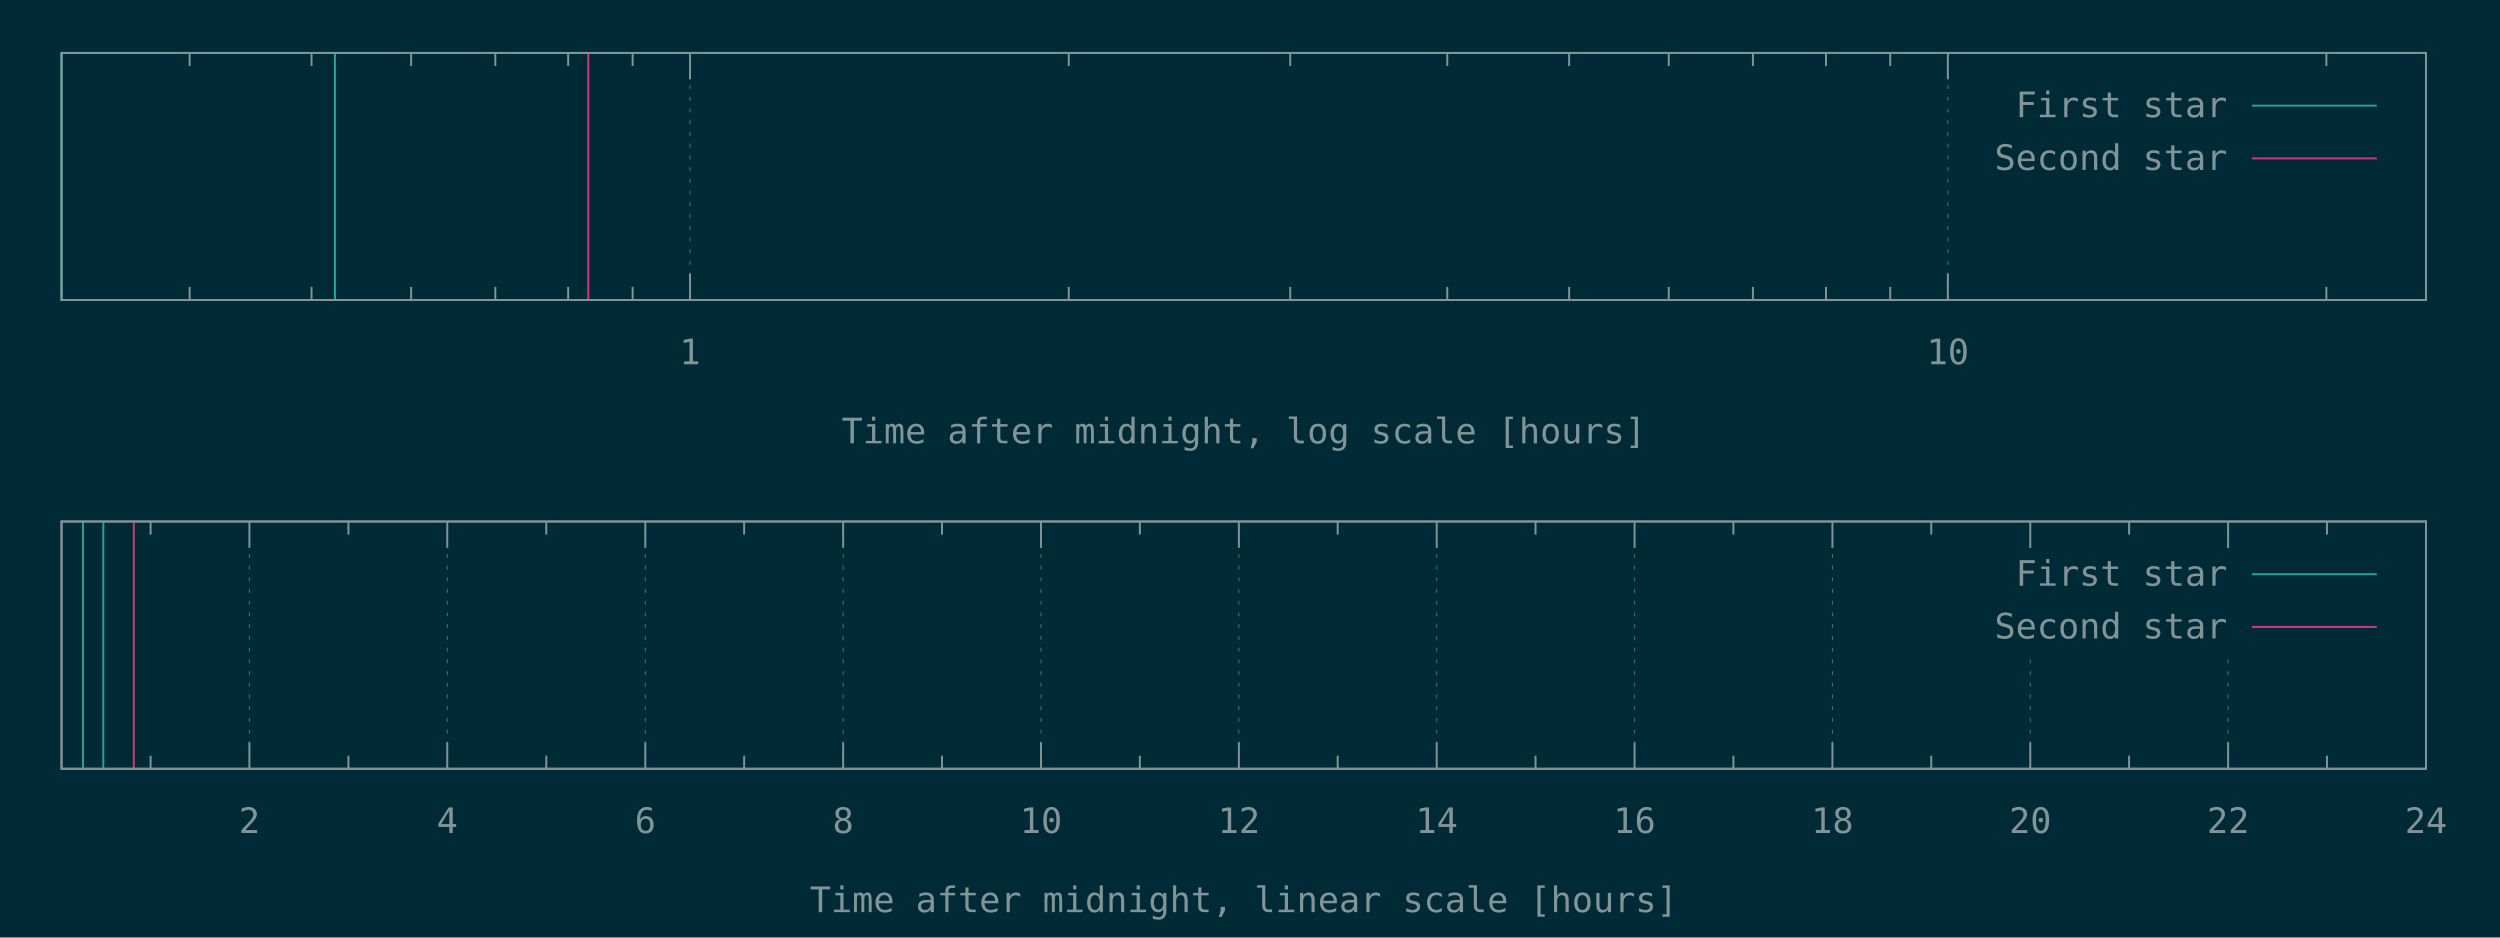
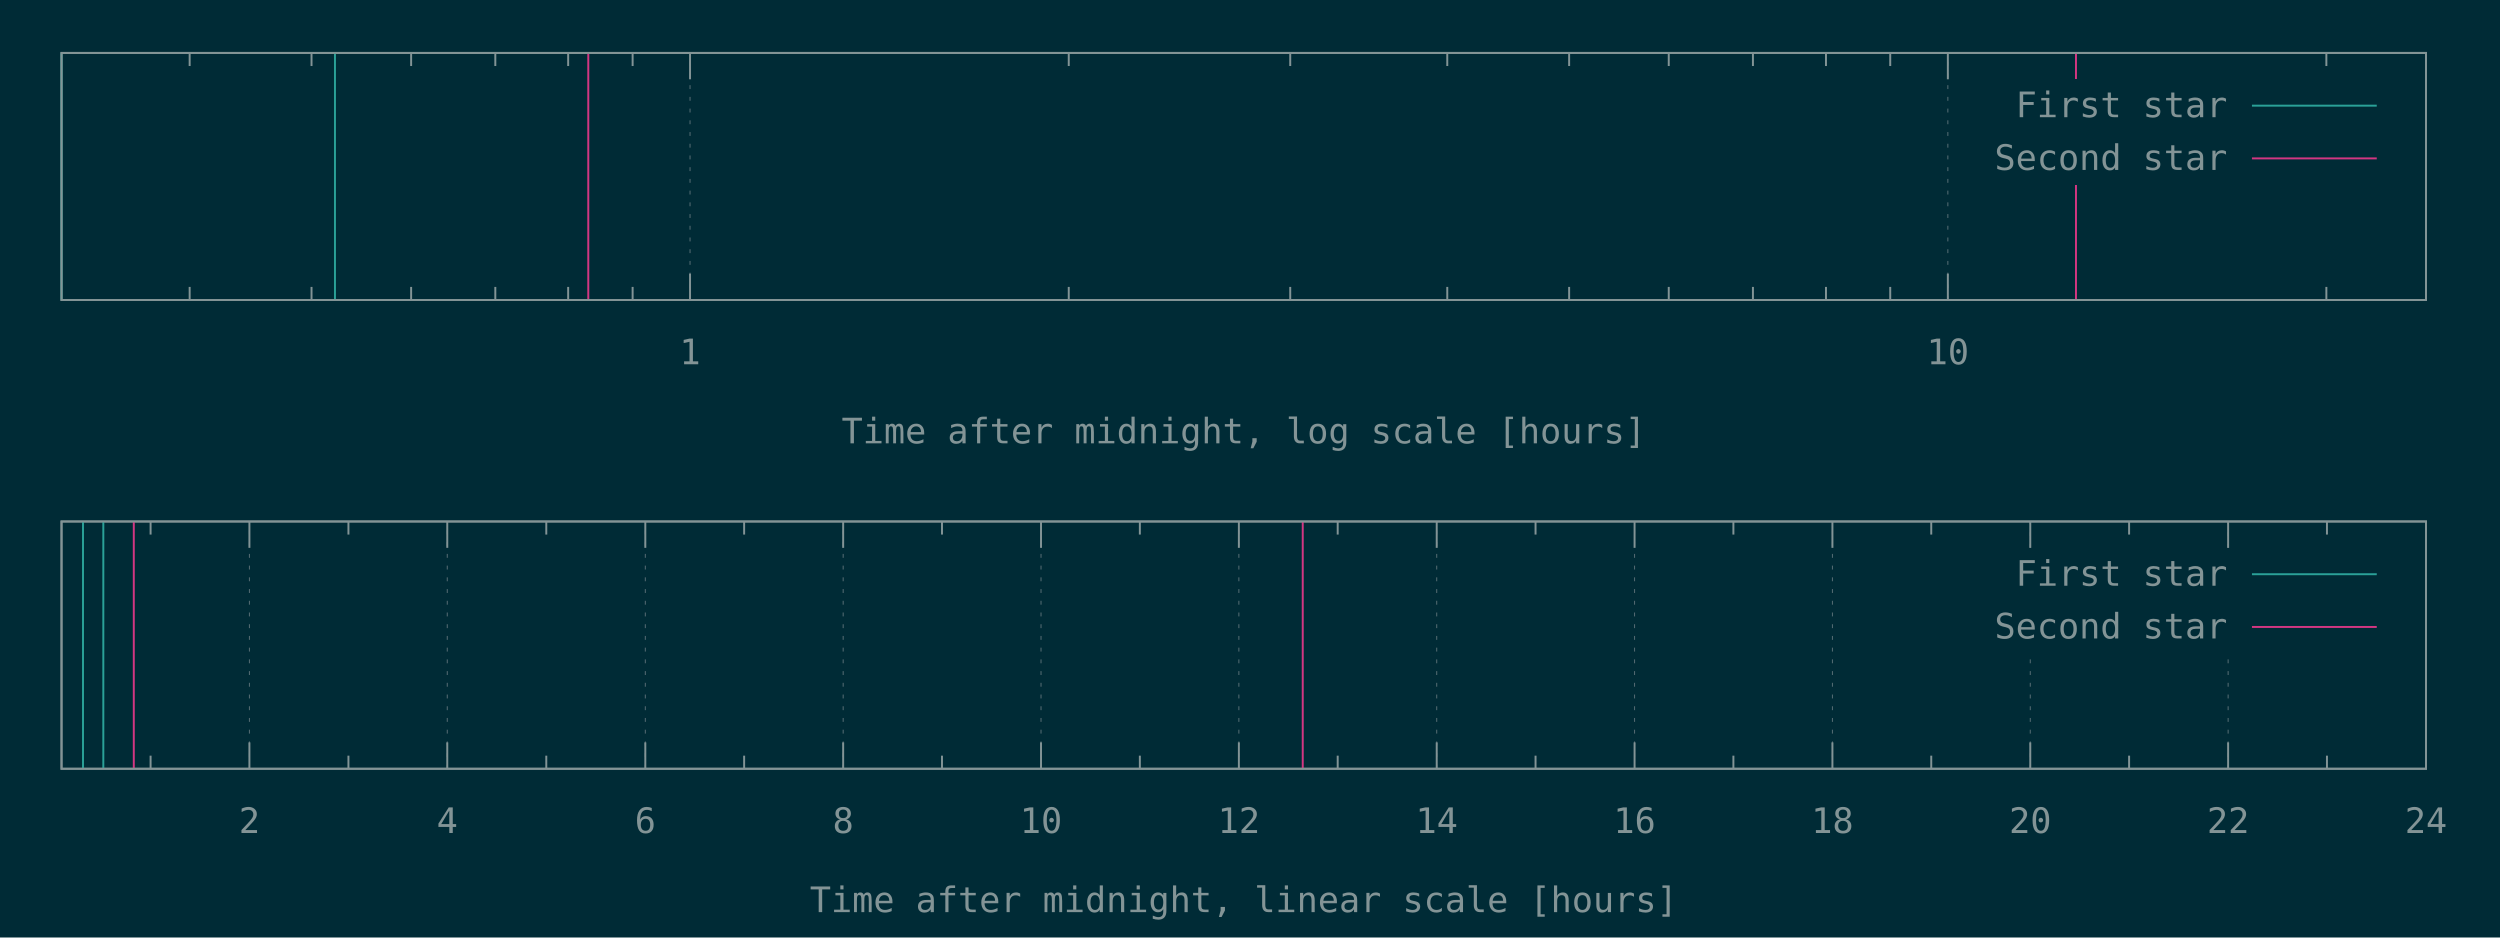
<svg xmlns="http://www.w3.org/2000/svg" xmlns:xlink="http://www.w3.org/1999/xlink" width="1280" height="480" viewBox="0 0 1280 480">
  <g id="gnuplot_canvas">
    <rect x="0" y="0" width="1280" height="480" fill="#002b36" />
    <defs>
      <circle id="gpDot" r="0.5" stroke-width="0.5" stroke="currentColor" />
      <path id="gpPt0" stroke-width="0.148" stroke="currentColor" d="M-1,0 h2 M0,-1 v2" />
      <path id="gpPt1" stroke-width="0.148" stroke="currentColor" d="M-1,-1 L1,1 M1,-1 L-1,1" />
      <path id="gpPt2" stroke-width="0.148" stroke="currentColor" d="M-1,0 L1,0 M0,-1 L0,1 M-1,-1 L1,1 M-1,1 L1,-1" />
      <rect id="gpPt3" stroke-width="0.148" stroke="currentColor" x="-1" y="-1" width="2" height="2" />
      <rect id="gpPt4" stroke-width="0.148" stroke="currentColor" fill="currentColor" x="-1" y="-1" width="2" height="2" />
      <circle id="gpPt5" stroke-width="0.148" stroke="currentColor" cx="0" cy="0" r="1" />
      <use xlink:href="#gpPt5" id="gpPt6" fill="currentColor" stroke="none" />
      <path id="gpPt7" stroke-width="0.148" stroke="currentColor" d="M0,-1.33 L-1.33,0.67 L1.33,0.67 z" />
      <use xlink:href="#gpPt7" id="gpPt8" fill="currentColor" stroke="none" />
      <use xlink:href="#gpPt7" id="gpPt9" stroke="currentColor" transform="rotate(180)" />
      <use xlink:href="#gpPt9" id="gpPt10" fill="currentColor" stroke="none" />
      <use xlink:href="#gpPt3" id="gpPt11" stroke="currentColor" transform="rotate(45)" />
      <use xlink:href="#gpPt11" id="gpPt12" fill="currentColor" stroke="none" />
      <path id="gpPt13" stroke-width="0.148" stroke="currentColor" d="M0,1.330 L1.265,0.411 L0.782,-1.067 L-0.782,-1.076 L-1.265,0.411 z" />
      <use xlink:href="#gpPt13" id="gpPt14" fill="currentColor" stroke="none" />
      <filter id="textbox" filterUnits="objectBoundingBox" x="0" y="0" height="1" width="1">
        <feFlood flood-color="#002B36" flood-opacity="1" result="bgnd" />
        <feComposite in="SourceGraphic" in2="bgnd" operator="atop" />
      </filter>
      <filter id="greybox" filterUnits="objectBoundingBox" x="0" y="0" height="1" width="1">
        <feFlood flood-color="lightgrey" flood-opacity="1" result="grey" />
        <feComposite in="SourceGraphic" in2="grey" operator="atop" />
      </filter>
    </defs>
    <g fill="none" color="#002B36" stroke="currentColor" stroke-width="1.00" stroke-linecap="butt" stroke-linejoin="miter">
</g>
    <g fill="none" color="black" stroke="currentColor" stroke-width="1.00" stroke-linecap="butt" stroke-linejoin="miter">
      <path stroke="rgb(131, 148, 150)" d="M97.1,153.6 L97.1,146.9 M97.1,27.1 L97.1,33.8 M159.5,153.6 L159.5,146.9 M159.5,27.1 L159.5,33.8   M210.5,153.6 L210.5,146.9 M210.5,27.1 L210.5,33.8 M253.6,153.6 L253.6,146.9 M253.6,27.1 L253.6,33.8   M290.9,153.6 L290.9,146.9 M290.9,27.1 L290.9,33.8 M323.9,153.6 L323.9,146.9 M323.9,27.1 L323.9,33.8    " />
    </g>
    <g fill="none" color="black" stroke="rgb(131, 148, 150)" stroke-width="0.50" stroke-linecap="butt" stroke-linejoin="miter">
</g>
    <g fill="none" color="gray" stroke="currentColor" stroke-width="0.50" stroke-linecap="butt" stroke-linejoin="miter">
      <path stroke="rgb( 88, 110, 117)" stroke-dasharray="2,4" class="gridline" d="M353.3,153.6 L353.3,27.1  " />
    </g>
    <g fill="none" color="gray" stroke="rgb( 88, 110, 117)" stroke-width="1.00" stroke-linecap="butt" stroke-linejoin="miter">
</g>
    <g fill="none" color="black" stroke="currentColor" stroke-width="1.00" stroke-linecap="butt" stroke-linejoin="miter">
      <path stroke="rgb(131, 148, 150)" d="M353.3,153.6 L353.3,140.1 M353.3,27.1 L353.3,40.6  " />
      <g transform="translate(353.3,186.5)" stroke="none" fill="rgb(131,148,150)" font-family="Inconsolata" font-size="18.00" text-anchor="middle">
        <text>
          <tspan font-family="Inconsolata"> 1</tspan>
        </text>
      </g>
    </g>
    <g fill="none" color="black" stroke="currentColor" stroke-width="1.00" stroke-linecap="butt" stroke-linejoin="miter">
      <path stroke="rgb(131, 148, 150)" d="M547.2,153.6 L547.2,146.9 M547.2,27.1 L547.2,33.8 M660.6,153.6 L660.6,146.9 M660.6,27.1 L660.6,33.8   M741.0,153.6 L741.0,146.9 M741.0,27.1 L741.0,33.8 M803.4,153.6 L803.4,146.9 M803.4,27.1 L803.4,33.8   M854.4,153.6 L854.4,146.9 M854.4,27.1 L854.4,33.8 M897.5,153.6 L897.5,146.9 M897.5,27.1 L897.5,33.8   M934.9,153.6 L934.9,146.9 M934.9,27.1 L934.9,33.8 M967.8,153.6 L967.8,146.9 M967.8,27.1 L967.8,33.8    " />
    </g>
    <g fill="none" color="black" stroke="rgb(131, 148, 150)" stroke-width="0.50" stroke-linecap="butt" stroke-linejoin="miter">
</g>
    <g fill="none" color="gray" stroke="currentColor" stroke-width="0.50" stroke-linecap="butt" stroke-linejoin="miter">
      <path stroke="rgb( 88, 110, 117)" stroke-dasharray="2,4" class="gridline" d="M997.3,153.6 L997.3,27.1  " />
    </g>
    <g fill="none" color="gray" stroke="rgb( 88, 110, 117)" stroke-width="1.00" stroke-linecap="butt" stroke-linejoin="miter">
</g>
    <g fill="none" color="black" stroke="currentColor" stroke-width="1.00" stroke-linecap="butt" stroke-linejoin="miter">
      <path stroke="rgb(131, 148, 150)" d="M997.3,153.6 L997.3,140.1 M997.3,27.1 L997.3,40.6  " />
      <g transform="translate(997.3,186.5)" stroke="none" fill="rgb(131,148,150)" font-family="Inconsolata" font-size="18.00" text-anchor="middle">
        <text>
          <tspan font-family="Inconsolata"> 10</tspan>
        </text>
      </g>
    </g>
    <g fill="none" color="black" stroke="currentColor" stroke-width="1.00" stroke-linecap="butt" stroke-linejoin="miter">
      <path stroke="rgb(131, 148, 150)" d="M1191.1,153.6 L1191.1,146.9 M1191.1,27.1 L1191.1,33.8  " />
    </g>
    <g fill="none" color="black" stroke="currentColor" stroke-width="1.00" stroke-linecap="butt" stroke-linejoin="miter">
      <path stroke="rgb(131, 148, 150)" d="M31.5,27.1 L31.5,153.6 L1242.1,153.6 L1242.1,27.1 L31.5,27.1 Z  " />
    </g>
    <g fill="none" color="black" stroke="currentColor" stroke-width="1.00" stroke-linecap="butt" stroke-linejoin="miter">
      <g transform="translate(636.8,227.0)" stroke="none" fill="rgb(131,148,150)" font-family="Inconsolata" font-size="18.00" text-anchor="middle">
        <text>
          <tspan font-family="Inconsolata">Time after midnight, log scale [hours]</tspan>
        </text>
      </g>
    </g>
    <g fill="none" color="black" stroke="currentColor" stroke-width="1.00" stroke-linecap="butt" stroke-linejoin="miter">
</g>
    <g id="gnuplot_plot_1a">
      <g fill="none" color="black" stroke="currentColor" stroke-width="1.00" stroke-linecap="butt" stroke-linejoin="miter">
        <path stroke="rgb( 42, 161, 152)" d="M31.5,153.6 L31.5,27.1 M171.5,153.6 L171.5,27.1  " />
      </g>
    </g>
    <g id="gnuplot_plot_2a">
      <g fill="none" color="black" stroke="currentColor" stroke-width="1.00" stroke-linecap="butt" stroke-linejoin="miter">
-         <path stroke="rgb(211,  54, 130)" d="M301.2,153.6 L301.2,27.1  " />
+         <path stroke="rgb(211,  54, 130)" d="M301.2,153.6 L301.2,27.1 M1062.9,153.6 L1062.9,27.1  " />
      </g>
    </g>
    <g stroke="none" shape-rendering="crispEdges">
      <polygon fill="#002B36" points="1001.8,94.6 1229.5,94.6 1229.5,40.6 1001.8,40.6 " />
    </g>
    <g id="gnuplot_plot_1a">
      <g fill="none" color="black" stroke="currentColor" stroke-width="1.00" stroke-linecap="butt" stroke-linejoin="miter">
        <g transform="translate(1140.4,60.0)" stroke="none" fill="rgb(131,148,150)" font-family="Inconsolata" font-size="18.00" text-anchor="end">
          <text>
            <tspan font-family="Inconsolata">First star</tspan>
          </text>
        </g>
      </g>
      <g fill="none" color="black" stroke="currentColor" stroke-width="1.00" stroke-linecap="butt" stroke-linejoin="miter">
        <path stroke="rgb( 42, 161, 152)" d="M1153.0,54.1 L1216.9,54.1  " />
      </g>
    </g>
    <g id="gnuplot_plot_2a">
      <g fill="none" color="black" stroke="currentColor" stroke-width="1.00" stroke-linecap="butt" stroke-linejoin="miter">
        <g transform="translate(1140.4,87.0)" stroke="none" fill="rgb(131,148,150)" font-family="Inconsolata" font-size="18.00" text-anchor="end">
          <text>
            <tspan font-family="Inconsolata">Second star</tspan>
          </text>
        </g>
      </g>
      <g fill="none" color="black" stroke="currentColor" stroke-width="1.00" stroke-linecap="butt" stroke-linejoin="miter">
        <path stroke="rgb(211,  54, 130)" d="M1153.0,81.1 L1216.9,81.1  " />
      </g>
    </g>
    <g fill="none" color="#002B36" stroke="rgb(211,  54, 130)" stroke-width="2.00" stroke-linecap="butt" stroke-linejoin="miter">
</g>
    <g fill="none" color="black" stroke="currentColor" stroke-width="2.00" stroke-linecap="butt" stroke-linejoin="miter">
</g>
    <g fill="none" color="black" stroke="black" stroke-width="1.00" stroke-linecap="butt" stroke-linejoin="miter">
</g>
    <g fill="none" color="black" stroke="currentColor" stroke-width="1.00" stroke-linecap="butt" stroke-linejoin="miter">
      <path stroke="rgb(131, 148, 150)" d="M31.5,27.1 L31.5,153.6 L1242.1,153.6 L1242.1,27.1 L31.5,27.1 Z  " />
    </g>
    <g fill="none" color="black" stroke="currentColor" stroke-width="1.00" stroke-linecap="butt" stroke-linejoin="miter">
</g>
    <g fill="none" color="black" stroke="currentColor" stroke-width="1.00" stroke-linecap="butt" stroke-linejoin="miter">
      <path stroke="rgb(131, 148, 150)" d="M77.1,393.6 L77.1,386.9 M77.1,267.0 L77.1,273.7  " />
    </g>
    <g fill="none" color="black" stroke="rgb(131, 148, 150)" stroke-width="0.50" stroke-linecap="butt" stroke-linejoin="miter">
</g>
    <g fill="none" color="gray" stroke="currentColor" stroke-width="0.50" stroke-linecap="butt" stroke-linejoin="miter">
      <path stroke="rgb( 88, 110, 117)" stroke-dasharray="2,4" class="gridline" d="M127.7,393.6 L127.7,267.0  " />
    </g>
    <g fill="none" color="gray" stroke="rgb( 88, 110, 117)" stroke-width="1.00" stroke-linecap="butt" stroke-linejoin="miter">
</g>
    <g fill="none" color="black" stroke="currentColor" stroke-width="1.00" stroke-linecap="butt" stroke-linejoin="miter">
      <path stroke="rgb(131, 148, 150)" d="M127.7,393.6 L127.7,380.1 M127.7,267.0 L127.7,280.5  " />
      <g transform="translate(127.7,426.5)" stroke="none" fill="rgb(131,148,150)" font-family="Inconsolata" font-size="18.00" text-anchor="middle">
        <text>
          <tspan font-family="Inconsolata"> 2</tspan>
        </text>
      </g>
    </g>
    <g fill="none" color="black" stroke="currentColor" stroke-width="1.00" stroke-linecap="butt" stroke-linejoin="miter">
      <path stroke="rgb(131, 148, 150)" d="M178.4,393.6 L178.4,386.9 M178.4,267.0 L178.4,273.7  " />
    </g>
    <g fill="none" color="black" stroke="rgb(131, 148, 150)" stroke-width="0.50" stroke-linecap="butt" stroke-linejoin="miter">
</g>
    <g fill="none" color="gray" stroke="currentColor" stroke-width="0.50" stroke-linecap="butt" stroke-linejoin="miter">
      <path stroke="rgb( 88, 110, 117)" stroke-dasharray="2,4" class="gridline" d="M229.0,393.6 L229.0,267.0  " />
    </g>
    <g fill="none" color="gray" stroke="rgb( 88, 110, 117)" stroke-width="1.00" stroke-linecap="butt" stroke-linejoin="miter">
</g>
    <g fill="none" color="black" stroke="currentColor" stroke-width="1.00" stroke-linecap="butt" stroke-linejoin="miter">
      <path stroke="rgb(131, 148, 150)" d="M229.0,393.6 L229.0,380.1 M229.0,267.0 L229.0,280.5  " />
      <g transform="translate(229.0,426.5)" stroke="none" fill="rgb(131,148,150)" font-family="Inconsolata" font-size="18.00" text-anchor="middle">
        <text>
          <tspan font-family="Inconsolata"> 4</tspan>
        </text>
      </g>
    </g>
    <g fill="none" color="black" stroke="currentColor" stroke-width="1.00" stroke-linecap="butt" stroke-linejoin="miter">
      <path stroke="rgb(131, 148, 150)" d="M279.7,393.6 L279.7,386.9 M279.7,267.0 L279.7,273.7  " />
    </g>
    <g fill="none" color="black" stroke="rgb(131, 148, 150)" stroke-width="0.50" stroke-linecap="butt" stroke-linejoin="miter">
</g>
    <g fill="none" color="gray" stroke="currentColor" stroke-width="0.50" stroke-linecap="butt" stroke-linejoin="miter">
      <path stroke="rgb( 88, 110, 117)" stroke-dasharray="2,4" class="gridline" d="M330.4,393.6 L330.4,267.0  " />
    </g>
    <g fill="none" color="gray" stroke="rgb( 88, 110, 117)" stroke-width="1.00" stroke-linecap="butt" stroke-linejoin="miter">
</g>
    <g fill="none" color="black" stroke="currentColor" stroke-width="1.00" stroke-linecap="butt" stroke-linejoin="miter">
      <path stroke="rgb(131, 148, 150)" d="M330.4,393.6 L330.4,380.1 M330.4,267.0 L330.4,280.5  " />
      <g transform="translate(330.4,426.5)" stroke="none" fill="rgb(131,148,150)" font-family="Inconsolata" font-size="18.00" text-anchor="middle">
        <text>
          <tspan font-family="Inconsolata"> 6</tspan>
        </text>
      </g>
    </g>
    <g fill="none" color="black" stroke="currentColor" stroke-width="1.00" stroke-linecap="butt" stroke-linejoin="miter">
      <path stroke="rgb(131, 148, 150)" d="M381.0,393.6 L381.0,386.9 M381.0,267.0 L381.0,273.7  " />
    </g>
    <g fill="none" color="black" stroke="rgb(131, 148, 150)" stroke-width="0.50" stroke-linecap="butt" stroke-linejoin="miter">
</g>
    <g fill="none" color="gray" stroke="currentColor" stroke-width="0.50" stroke-linecap="butt" stroke-linejoin="miter">
      <path stroke="rgb( 88, 110, 117)" stroke-dasharray="2,4" class="gridline" d="M431.7,393.6 L431.7,267.0  " />
    </g>
    <g fill="none" color="gray" stroke="rgb( 88, 110, 117)" stroke-width="1.00" stroke-linecap="butt" stroke-linejoin="miter">
</g>
    <g fill="none" color="black" stroke="currentColor" stroke-width="1.00" stroke-linecap="butt" stroke-linejoin="miter">
      <path stroke="rgb(131, 148, 150)" d="M431.7,393.6 L431.7,380.1 M431.7,267.0 L431.7,280.5  " />
      <g transform="translate(431.7,426.5)" stroke="none" fill="rgb(131,148,150)" font-family="Inconsolata" font-size="18.00" text-anchor="middle">
        <text>
          <tspan font-family="Inconsolata"> 8</tspan>
        </text>
      </g>
    </g>
    <g fill="none" color="black" stroke="currentColor" stroke-width="1.00" stroke-linecap="butt" stroke-linejoin="miter">
      <path stroke="rgb(131, 148, 150)" d="M482.3,393.6 L482.3,386.9 M482.3,267.0 L482.3,273.7  " />
    </g>
    <g fill="none" color="black" stroke="rgb(131, 148, 150)" stroke-width="0.50" stroke-linecap="butt" stroke-linejoin="miter">
</g>
    <g fill="none" color="gray" stroke="currentColor" stroke-width="0.50" stroke-linecap="butt" stroke-linejoin="miter">
      <path stroke="rgb( 88, 110, 117)" stroke-dasharray="2,4" class="gridline" d="M533.0,393.6 L533.0,267.0  " />
    </g>
    <g fill="none" color="gray" stroke="rgb( 88, 110, 117)" stroke-width="1.00" stroke-linecap="butt" stroke-linejoin="miter">
</g>
    <g fill="none" color="black" stroke="currentColor" stroke-width="1.00" stroke-linecap="butt" stroke-linejoin="miter">
      <path stroke="rgb(131, 148, 150)" d="M533.0,393.6 L533.0,380.1 M533.0,267.0 L533.0,280.5  " />
      <g transform="translate(533.0,426.5)" stroke="none" fill="rgb(131,148,150)" font-family="Inconsolata" font-size="18.00" text-anchor="middle">
        <text>
          <tspan font-family="Inconsolata"> 10</tspan>
        </text>
      </g>
    </g>
    <g fill="none" color="black" stroke="currentColor" stroke-width="1.00" stroke-linecap="butt" stroke-linejoin="miter">
      <path stroke="rgb(131, 148, 150)" d="M583.6,393.6 L583.6,386.9 M583.6,267.0 L583.6,273.7  " />
    </g>
    <g fill="none" color="black" stroke="rgb(131, 148, 150)" stroke-width="0.50" stroke-linecap="butt" stroke-linejoin="miter">
</g>
    <g fill="none" color="gray" stroke="currentColor" stroke-width="0.50" stroke-linecap="butt" stroke-linejoin="miter">
      <path stroke="rgb( 88, 110, 117)" stroke-dasharray="2,4" class="gridline" d="M634.3,393.6 L634.3,267.0  " />
    </g>
    <g fill="none" color="gray" stroke="rgb( 88, 110, 117)" stroke-width="1.00" stroke-linecap="butt" stroke-linejoin="miter">
</g>
    <g fill="none" color="black" stroke="currentColor" stroke-width="1.00" stroke-linecap="butt" stroke-linejoin="miter">
      <path stroke="rgb(131, 148, 150)" d="M634.3,393.6 L634.3,380.1 M634.3,267.0 L634.3,280.5  " />
      <g transform="translate(634.3,426.5)" stroke="none" fill="rgb(131,148,150)" font-family="Inconsolata" font-size="18.00" text-anchor="middle">
        <text>
          <tspan font-family="Inconsolata"> 12</tspan>
        </text>
      </g>
    </g>
    <g fill="none" color="black" stroke="currentColor" stroke-width="1.00" stroke-linecap="butt" stroke-linejoin="miter">
      <path stroke="rgb(131, 148, 150)" d="M684.9,393.6 L684.9,386.9 M684.9,267.0 L684.9,273.7  " />
    </g>
    <g fill="none" color="black" stroke="rgb(131, 148, 150)" stroke-width="0.50" stroke-linecap="butt" stroke-linejoin="miter">
</g>
    <g fill="none" color="gray" stroke="currentColor" stroke-width="0.50" stroke-linecap="butt" stroke-linejoin="miter">
      <path stroke="rgb( 88, 110, 117)" stroke-dasharray="2,4" class="gridline" d="M735.6,393.6 L735.6,267.0  " />
    </g>
    <g fill="none" color="gray" stroke="rgb( 88, 110, 117)" stroke-width="1.00" stroke-linecap="butt" stroke-linejoin="miter">
</g>
    <g fill="none" color="black" stroke="currentColor" stroke-width="1.00" stroke-linecap="butt" stroke-linejoin="miter">
      <path stroke="rgb(131, 148, 150)" d="M735.6,393.6 L735.6,380.1 M735.6,267.0 L735.6,280.5  " />
      <g transform="translate(735.6,426.5)" stroke="none" fill="rgb(131,148,150)" font-family="Inconsolata" font-size="18.00" text-anchor="middle">
        <text>
          <tspan font-family="Inconsolata"> 14</tspan>
        </text>
      </g>
    </g>
    <g fill="none" color="black" stroke="currentColor" stroke-width="1.00" stroke-linecap="butt" stroke-linejoin="miter">
      <path stroke="rgb(131, 148, 150)" d="M786.2,393.6 L786.2,386.9 M786.2,267.0 L786.2,273.7  " />
    </g>
    <g fill="none" color="black" stroke="rgb(131, 148, 150)" stroke-width="0.50" stroke-linecap="butt" stroke-linejoin="miter">
</g>
    <g fill="none" color="gray" stroke="currentColor" stroke-width="0.50" stroke-linecap="butt" stroke-linejoin="miter">
      <path stroke="rgb( 88, 110, 117)" stroke-dasharray="2,4" class="gridline" d="M836.9,393.6 L836.9,267.0  " />
    </g>
    <g fill="none" color="gray" stroke="rgb( 88, 110, 117)" stroke-width="1.00" stroke-linecap="butt" stroke-linejoin="miter">
</g>
    <g fill="none" color="black" stroke="currentColor" stroke-width="1.00" stroke-linecap="butt" stroke-linejoin="miter">
      <path stroke="rgb(131, 148, 150)" d="M836.9,393.6 L836.9,380.1 M836.9,267.0 L836.9,280.5  " />
      <g transform="translate(836.9,426.5)" stroke="none" fill="rgb(131,148,150)" font-family="Inconsolata" font-size="18.00" text-anchor="middle">
        <text>
          <tspan font-family="Inconsolata"> 16</tspan>
        </text>
      </g>
    </g>
    <g fill="none" color="black" stroke="currentColor" stroke-width="1.00" stroke-linecap="butt" stroke-linejoin="miter">
      <path stroke="rgb(131, 148, 150)" d="M887.5,393.6 L887.5,386.9 M887.5,267.0 L887.5,273.7  " />
    </g>
    <g fill="none" color="black" stroke="rgb(131, 148, 150)" stroke-width="0.50" stroke-linecap="butt" stroke-linejoin="miter">
</g>
    <g fill="none" color="gray" stroke="currentColor" stroke-width="0.50" stroke-linecap="butt" stroke-linejoin="miter">
      <path stroke="rgb( 88, 110, 117)" stroke-dasharray="2,4" class="gridline" d="M938.2,393.6 L938.2,267.0  " />
    </g>
    <g fill="none" color="gray" stroke="rgb( 88, 110, 117)" stroke-width="1.00" stroke-linecap="butt" stroke-linejoin="miter">
</g>
    <g fill="none" color="black" stroke="currentColor" stroke-width="1.00" stroke-linecap="butt" stroke-linejoin="miter">
      <path stroke="rgb(131, 148, 150)" d="M938.2,393.6 L938.2,380.1 M938.2,267.0 L938.2,280.5  " />
      <g transform="translate(938.2,426.5)" stroke="none" fill="rgb(131,148,150)" font-family="Inconsolata" font-size="18.00" text-anchor="middle">
        <text>
          <tspan font-family="Inconsolata"> 18</tspan>
        </text>
      </g>
    </g>
    <g fill="none" color="black" stroke="currentColor" stroke-width="1.00" stroke-linecap="butt" stroke-linejoin="miter">
      <path stroke="rgb(131, 148, 150)" d="M988.8,393.6 L988.8,386.9 M988.8,267.0 L988.8,273.7  " />
    </g>
    <g fill="none" color="black" stroke="rgb(131, 148, 150)" stroke-width="0.50" stroke-linecap="butt" stroke-linejoin="miter">
</g>
    <g fill="none" color="gray" stroke="currentColor" stroke-width="0.50" stroke-linecap="butt" stroke-linejoin="miter">
      <path stroke="rgb( 88, 110, 117)" stroke-dasharray="2,4" class="gridline" d="M1039.5,393.6 L1039.5,334.5 M1039.5,280.5 L1039.5,267.0  " />
    </g>
    <g fill="none" color="gray" stroke="rgb( 88, 110, 117)" stroke-width="1.00" stroke-linecap="butt" stroke-linejoin="miter">
</g>
    <g fill="none" color="black" stroke="currentColor" stroke-width="1.00" stroke-linecap="butt" stroke-linejoin="miter">
      <path stroke="rgb(131, 148, 150)" d="M1039.5,393.6 L1039.5,380.1 M1039.5,267.0 L1039.5,280.5  " />
      <g transform="translate(1039.5,426.5)" stroke="none" fill="rgb(131,148,150)" font-family="Inconsolata" font-size="18.00" text-anchor="middle">
        <text>
          <tspan font-family="Inconsolata"> 20</tspan>
        </text>
      </g>
    </g>
    <g fill="none" color="black" stroke="currentColor" stroke-width="1.00" stroke-linecap="butt" stroke-linejoin="miter">
      <path stroke="rgb(131, 148, 150)" d="M1090.1,393.6 L1090.1,386.9 M1090.1,267.0 L1090.1,273.7  " />
    </g>
    <g fill="none" color="black" stroke="rgb(131, 148, 150)" stroke-width="0.50" stroke-linecap="butt" stroke-linejoin="miter">
</g>
    <g fill="none" color="gray" stroke="currentColor" stroke-width="0.50" stroke-linecap="butt" stroke-linejoin="miter">
      <path stroke="rgb( 88, 110, 117)" stroke-dasharray="2,4" class="gridline" d="M1140.8,393.6 L1140.8,334.5 M1140.8,280.5 L1140.8,267.0  " />
    </g>
    <g fill="none" color="gray" stroke="rgb( 88, 110, 117)" stroke-width="1.00" stroke-linecap="butt" stroke-linejoin="miter">
</g>
    <g fill="none" color="black" stroke="currentColor" stroke-width="1.00" stroke-linecap="butt" stroke-linejoin="miter">
      <path stroke="rgb(131, 148, 150)" d="M1140.8,393.6 L1140.8,380.1 M1140.8,267.0 L1140.8,280.5  " />
      <g transform="translate(1140.8,426.5)" stroke="none" fill="rgb(131,148,150)" font-family="Inconsolata" font-size="18.00" text-anchor="middle">
        <text>
          <tspan font-family="Inconsolata"> 22</tspan>
        </text>
      </g>
    </g>
    <g fill="none" color="black" stroke="currentColor" stroke-width="1.00" stroke-linecap="butt" stroke-linejoin="miter">
      <path stroke="rgb(131, 148, 150)" d="M1191.4,393.6 L1191.4,386.9 M1191.4,267.0 L1191.4,273.7  " />
    </g>
    <g fill="none" color="black" stroke="rgb(131, 148, 150)" stroke-width="0.50" stroke-linecap="butt" stroke-linejoin="miter">
</g>
    <g fill="none" color="gray" stroke="currentColor" stroke-width="0.50" stroke-linecap="butt" stroke-linejoin="miter">
      <path stroke="rgb( 88, 110, 117)" stroke-dasharray="2,4" class="gridline" d="M1242.1,393.6 L1242.1,267.0  " />
    </g>
    <g fill="none" color="gray" stroke="rgb( 88, 110, 117)" stroke-width="1.00" stroke-linecap="butt" stroke-linejoin="miter">
</g>
    <g fill="none" color="black" stroke="currentColor" stroke-width="1.00" stroke-linecap="butt" stroke-linejoin="miter">
      <path stroke="rgb(131, 148, 150)" d="M1242.1,393.6 L1242.1,380.1 M1242.1,267.0 L1242.1,280.5  " />
      <g transform="translate(1242.1,426.5)" stroke="none" fill="rgb(131,148,150)" font-family="Inconsolata" font-size="18.00" text-anchor="middle">
        <text>
          <tspan font-family="Inconsolata"> 24</tspan>
        </text>
      </g>
    </g>
    <g fill="none" color="black" stroke="currentColor" stroke-width="1.00" stroke-linecap="butt" stroke-linejoin="miter">
</g>
    <g fill="none" color="black" stroke="currentColor" stroke-width="1.00" stroke-linecap="butt" stroke-linejoin="miter">
      <path stroke="rgb(131, 148, 150)" d="M31.5,267.0 L31.5,393.6 L1242.1,393.6 L1242.1,267.0 L31.5,267.0 Z  " />
    </g>
    <g fill="none" color="black" stroke="currentColor" stroke-width="1.00" stroke-linecap="butt" stroke-linejoin="miter">
      <g transform="translate(636.8,467.0)" stroke="none" fill="rgb(131,148,150)" font-family="Inconsolata" font-size="18.00" text-anchor="middle">
        <text>
          <tspan font-family="Inconsolata">Time after midnight, linear scale [hours]</tspan>
        </text>
      </g>
    </g>
    <g fill="none" color="black" stroke="currentColor" stroke-width="1.00" stroke-linecap="butt" stroke-linejoin="miter">
</g>
    <g id="gnuplot_plot_1b">
      <g fill="none" color="black" stroke="currentColor" stroke-width="1.00" stroke-linecap="butt" stroke-linejoin="miter">
        <path stroke="rgb( 42, 161, 152)" d="M42.5,393.6 L42.5,267.0 M52.9,393.6 L52.9,267.0  " />
      </g>
    </g>
    <g id="gnuplot_plot_2b">
      <g fill="none" color="black" stroke="currentColor" stroke-width="1.00" stroke-linecap="butt" stroke-linejoin="miter">
-         <path stroke="rgb(211,  54, 130)" d="M68.5,393.6 L68.5,267.0  " />
+         <path stroke="rgb(211,  54, 130)" d="M68.5,393.6 L68.5,267.0 M667.0,393.6 L667.0,267.0  " />
      </g>
    </g>
    <g stroke="none" shape-rendering="crispEdges">
      <polygon fill="#002B36" points="1001.8,334.5 1229.5,334.5 1229.5,280.5 1001.8,280.5 " />
    </g>
    <g id="gnuplot_plot_1b">
      <g fill="none" color="black" stroke="currentColor" stroke-width="1.00" stroke-linecap="butt" stroke-linejoin="miter">
        <g transform="translate(1140.4,299.9)" stroke="none" fill="rgb(131,148,150)" font-family="Inconsolata" font-size="18.00" text-anchor="end">
          <text>
            <tspan font-family="Inconsolata">First star</tspan>
          </text>
        </g>
      </g>
      <g fill="none" color="black" stroke="currentColor" stroke-width="1.00" stroke-linecap="butt" stroke-linejoin="miter">
        <path stroke="rgb( 42, 161, 152)" d="M1153.0,294.0 L1216.9,294.0  " />
      </g>
    </g>
    <g id="gnuplot_plot_2b">
      <g fill="none" color="black" stroke="currentColor" stroke-width="1.00" stroke-linecap="butt" stroke-linejoin="miter">
        <g transform="translate(1140.4,326.9)" stroke="none" fill="rgb(131,148,150)" font-family="Inconsolata" font-size="18.00" text-anchor="end">
          <text>
            <tspan font-family="Inconsolata">Second star</tspan>
          </text>
        </g>
      </g>
      <g fill="none" color="black" stroke="currentColor" stroke-width="1.00" stroke-linecap="butt" stroke-linejoin="miter">
        <path stroke="rgb(211,  54, 130)" d="M1153.0,321.0 L1216.9,321.0  " />
      </g>
    </g>
    <g fill="none" color="#002B36" stroke="rgb(211,  54, 130)" stroke-width="2.00" stroke-linecap="butt" stroke-linejoin="miter">
</g>
    <g fill="none" color="black" stroke="currentColor" stroke-width="2.00" stroke-linecap="butt" stroke-linejoin="miter">
</g>
    <g fill="none" color="black" stroke="black" stroke-width="1.00" stroke-linecap="butt" stroke-linejoin="miter">
</g>
    <g fill="none" color="black" stroke="currentColor" stroke-width="1.00" stroke-linecap="butt" stroke-linejoin="miter">
      <path stroke="rgb(131, 148, 150)" d="M31.5,267.0 L31.5,393.6 L1242.1,393.6 L1242.1,267.0 L31.5,267.0 Z  " />
    </g>
    <g fill="none" color="black" stroke="currentColor" stroke-width="1.00" stroke-linecap="butt" stroke-linejoin="miter">
</g>
  </g>
</svg>
